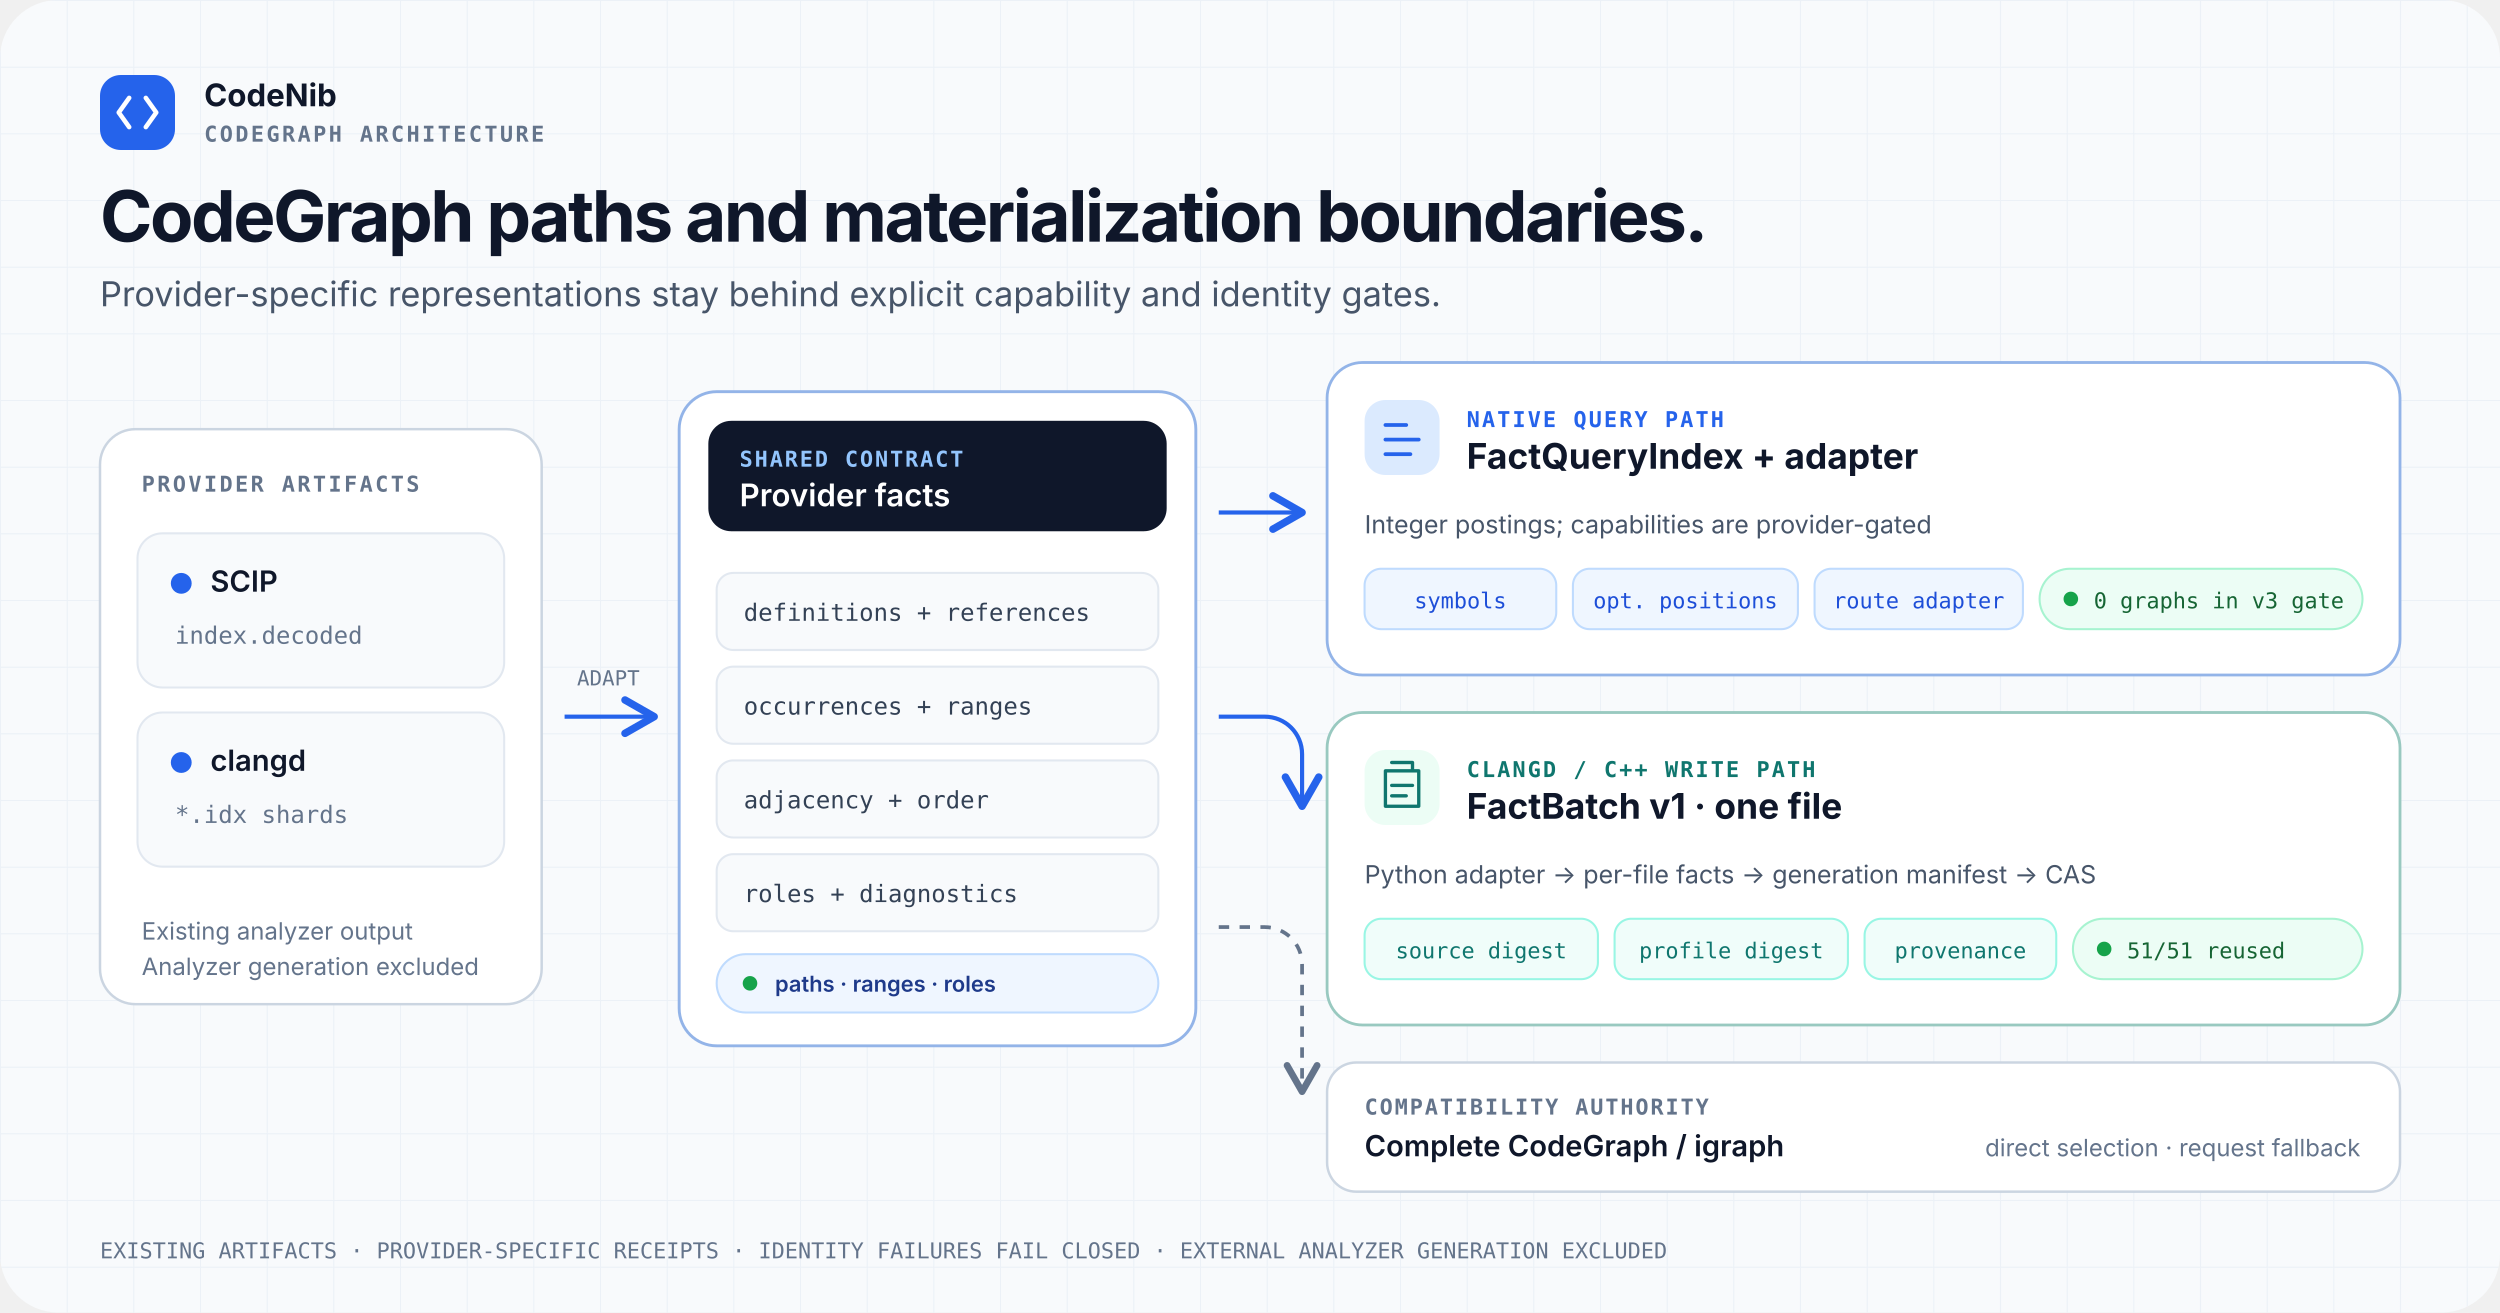
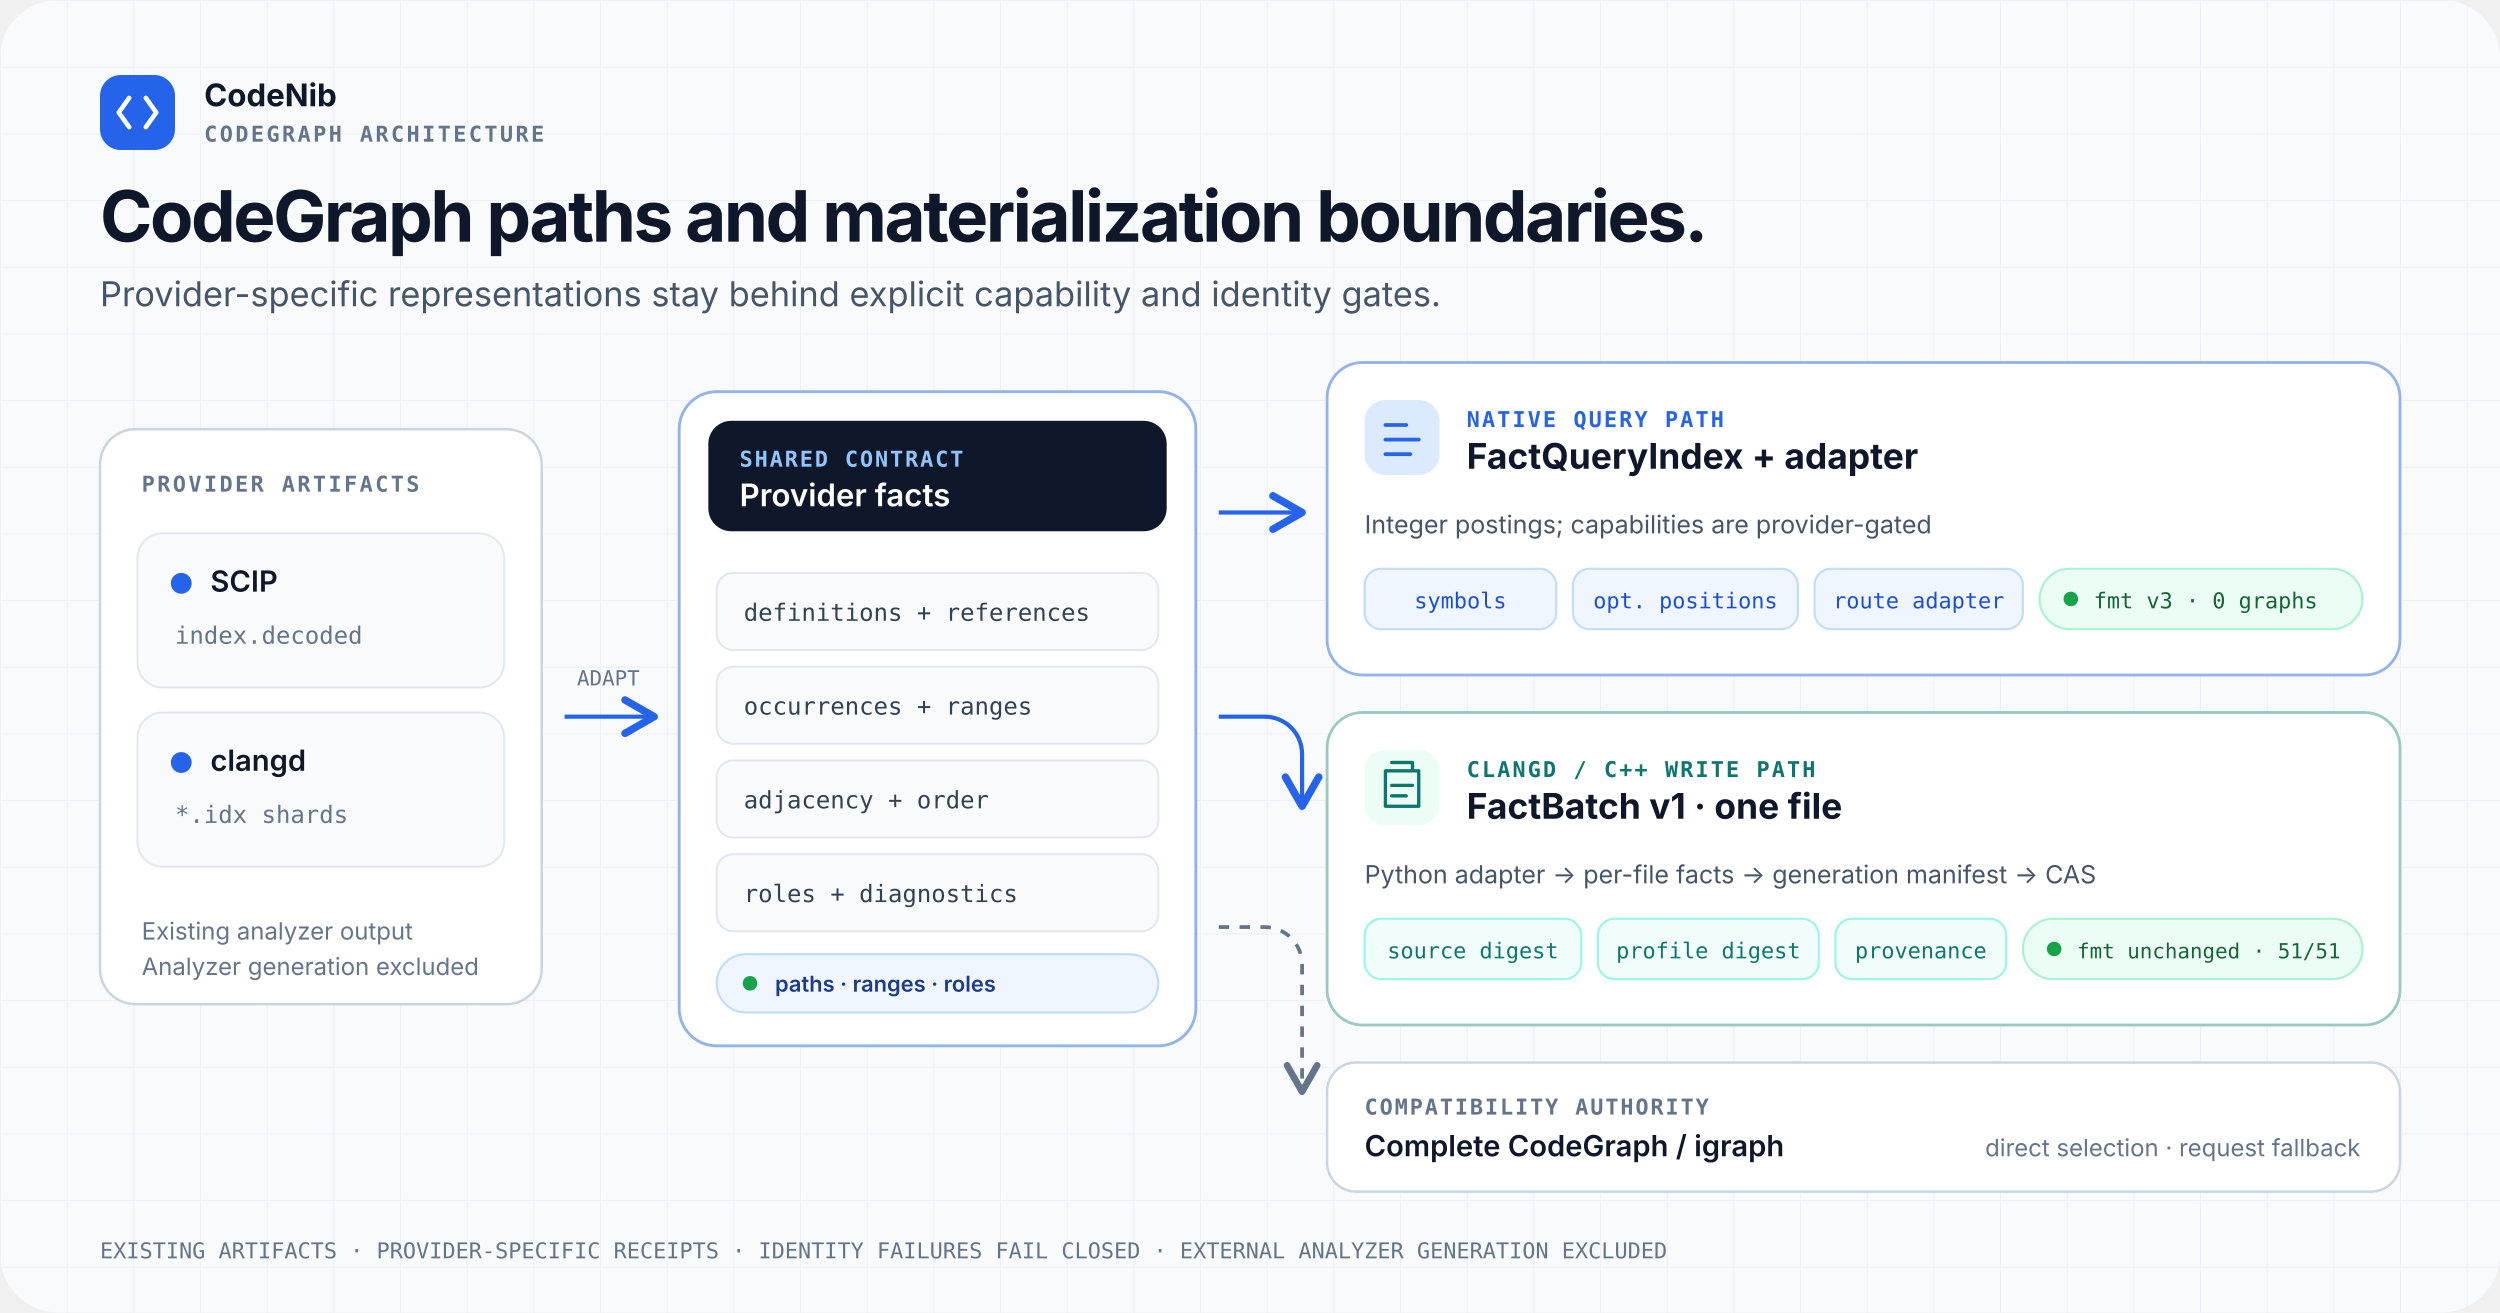
<svg xmlns="http://www.w3.org/2000/svg" width="1200" height="630" viewBox="0 0 1200 630" role="img" aria-labelledby="title description">
  <defs>
    <pattern id="grid" width="32" height="32" patternUnits="userSpaceOnUse">
      <path d="M32 0H0V32" fill="none" stroke="#dbe5f1" stroke-width="1" opacity=".42" />
    </pattern>
    <marker id="arrow" markerWidth="10" markerHeight="10" refX="8" refY="5" orient="auto" markerUnits="strokeWidth">
      <path d="M1 1l7 4-7 4" fill="none" stroke="#2563eb" stroke-width="1.8" stroke-linecap="round" stroke-linejoin="round" />
    </marker>
    <marker id="arrow-muted" markerWidth="10" markerHeight="10" refX="8" refY="5" orient="auto" markerUnits="strokeWidth">
      <path d="M1 1l7 4-7 4" fill="none" stroke="#64748b" stroke-width="1.8" stroke-linecap="round" stroke-linejoin="round" />
    </marker>
  </defs>
  <rect width="1200" height="630" rx="28" fill="#f8fafc" />
  <rect width="1200" height="630" rx="28" fill="url(#grid)" />
  <g font-family="Geist, Inter, ui-sans-serif, system-ui, sans-serif">
    <g transform="translate(48 36)">
      <rect width="36" height="36" rx="10" fill="#2563eb" />
      <path d="m14 11-5 7 5 7m8-14 5 7-5 7" fill="none" stroke="#fff" stroke-width="2.2" stroke-linecap="round" stroke-linejoin="round" />
      <text x="50" y="15" fill="#0f172a" font-size="15" font-weight="650">CodeNib</text>
      <text x="50" y="32" fill="#64748b" font-family="Geist Mono, ui-monospace, monospace" font-size="10.5" font-weight="620" letter-spacing="1.15">CODEGRAPH ARCHITECTURE</text>
    </g>
    <text x="48" y="116" fill="#0f172a" font-size="34" font-weight="660" letter-spacing="-1.15">CodeGraph paths and materialization boundaries.</text>
    <text x="48" y="147" fill="#475569" font-size="16.5">Provider-specific representations stay behind explicit capability and identity gates.</text>
    <g transform="translate(48 206)">
      <rect width="212" height="276" rx="17" fill="#fff" stroke="#cbd5e1" stroke-width="1.2" />
      <text x="20" y="30" fill="#64748b" font-family="Geist Mono, ui-monospace, monospace" font-size="10.5" font-weight="680" letter-spacing="1.15">PROVIDER ARTIFACTS</text>
      <g transform="translate(18 50)">
        <rect width="176" height="74" rx="12" fill="#f8fafc" stroke="#e2e8f0" />
        <circle cx="21" cy="24" r="5" fill="#2563eb" />
        <text x="35" y="28" fill="#0f172a" font-size="14" font-weight="640">SCIP</text>
        <text x="18" y="53" fill="#64748b" font-family="Geist Mono, ui-monospace, monospace" font-size="11.5">index.decoded</text>
      </g>
      <g transform="translate(18 136)">
        <rect width="176" height="74" rx="12" fill="#f8fafc" stroke="#e2e8f0" />
        <circle cx="21" cy="24" r="5" fill="#2563eb" />
        <text x="35" y="28" fill="#0f172a" font-size="14" font-weight="640">clangd</text>
        <text x="18" y="53" fill="#64748b" font-family="Geist Mono, ui-monospace, monospace" font-size="11.5">*.idx shards</text>
      </g>
      <text x="20" y="245" fill="#64748b" font-size="11.5">Existing analyzer output</text>
      <text x="20" y="262" fill="#64748b" font-size="11.5">Analyzer generation excluded</text>
    </g>
    <path d="M271 344h43" fill="none" stroke="#2563eb" stroke-width="2" marker-end="url(#arrow)" />
    <text x="292" y="329" text-anchor="middle" fill="#64748b" font-family="Geist Mono, ui-monospace, monospace" font-size="10">ADAPT</text>
    <g transform="translate(326 188)">
      <rect width="248" height="314" rx="18" fill="#fff" stroke="#93b4e8" stroke-width="1.4" />
      <rect x="14" y="14" width="220" height="53" rx="11" fill="#0f172a" />
      <text x="29" y="36" fill="#93c5fd" font-family="Geist Mono, ui-monospace, monospace" font-size="10.5" font-weight="650" letter-spacing=".9">SHARED CONTRACT</text>
      <text x="29" y="55" fill="#fff" font-size="15" font-weight="640">Provider facts</text>
      <g transform="translate(18 87)" font-family="Geist Mono, ui-monospace, monospace" font-size="11.5">
        <g fill="#f8fafc" stroke="#e2e8f0">
          <rect width="212" height="37" rx="8" />
          <rect y="45" width="212" height="37" rx="8" />
          <rect y="90" width="212" height="37" rx="8" />
          <rect y="135" width="212" height="37" rx="8" />
        </g>
        <g fill="#334155">
          <text x="13" y="23">definitions + references</text>
          <text x="13" y="68">occurrences + ranges</text>
          <text x="13" y="113">adjacency + order</text>
          <text x="13" y="158">roles + diagnostics</text>
        </g>
      </g>
      <g transform="translate(18 270)">
        <rect width="212" height="28" rx="14" fill="#eff6ff" stroke="#bfdbfe" />
        <circle cx="16" cy="14" r="3.5" fill="#16a34a" />
        <text x="28" y="18" fill="#1e3a8a" font-size="10.5" font-weight="620">paths · ranges · roles</text>
      </g>
    </g>
    <path d="M585 246h40" fill="none" stroke="#2563eb" stroke-width="2" marker-end="url(#arrow)" />
    <path d="M585 344h22c10 0 18 8 18 18v25" fill="none" stroke="#2563eb" stroke-width="2" marker-end="url(#arrow)" />
    <path d="M585 445h22c10 0 18 8 18 18v61" fill="none" stroke="#64748b" stroke-width="1.8" stroke-dasharray="5 5" marker-end="url(#arrow-muted)" />
    <g transform="translate(637 174)">
      <rect width="515" height="150" rx="17" fill="#fff" stroke="#93b4e8" stroke-width="1.35" />
      <rect x="18" y="18" width="36" height="36" rx="10" fill="#dbeafe" />
      <path d="M28 37h16M28 30h10M28 44h12" fill="none" stroke="#2563eb" stroke-width="1.8" stroke-linecap="round" />
      <text x="67" y="31" fill="#2563eb" font-family="Geist Mono, ui-monospace, monospace" font-size="10.5" font-weight="680" letter-spacing="1">NATIVE QUERY PATH</text>
      <text x="67" y="51" fill="#0f172a" font-size="17" font-weight="650">FactQueryIndex + adapter</text>
      <text x="18" y="82" fill="#475569" font-size="12">Integer postings; capabilities are provider-gated</text>
      <g transform="translate(18 99)" font-family="Geist Mono, ui-monospace, monospace" font-size="10.5">
        <rect width="92" height="29" rx="8" fill="#eff6ff" stroke="#bfdbfe" />
        <rect x="100" width="108" height="29" rx="8" fill="#eff6ff" stroke="#bfdbfe" />
        <rect x="216" width="100" height="29" rx="8" fill="#eff6ff" stroke="#bfdbfe" />
        <text x="46" y="19" text-anchor="middle" fill="#1d4ed8">symbols</text>
        <text x="154" y="19" text-anchor="middle" fill="#1d4ed8">opt. positions</text>
        <text x="266" y="19" text-anchor="middle" fill="#1d4ed8">route adapter</text>
        <rect x="324" width="155" height="29" rx="14.5" fill="#ecfdf5" stroke="#a7f3d0" />
        <circle cx="339" cy="14.5" r="3.5" fill="#16a34a" />
-         <text x="350" y="19" fill="#166534">0 graphs in v3 gate</text>
+         <text x="350" y="19" fill="#166534">fmt v3 · 0 graphs</text>
      </g>
    </g>
    <g transform="translate(637 342)">
      <rect width="515" height="150" rx="17" fill="#fff" stroke="#99c9c0" stroke-width="1.35" />
      <rect x="18" y="18" width="36" height="36" rx="10" fill="#ecfdf5" />
      <path d="M28 28h16v17H28zM31 24h10v4H31m0 7h10m-10 5h7" fill="none" stroke="#0f766e" stroke-width="1.6" stroke-linecap="round" stroke-linejoin="round" />
      <text x="67" y="31" fill="#0f766e" font-family="Geist Mono, ui-monospace, monospace" font-size="10.5" font-weight="680" letter-spacing="1">CLANGD / C++ WRITE PATH</text>
      <text x="67" y="51" fill="#0f172a" font-size="17" font-weight="650">FactBatch v1 · one file</text>
      <text x="18" y="82" fill="#475569" font-size="12">Python adapter → per-file facts → generation manifest → CAS</text>
      <g transform="translate(18 99)" font-family="Geist Mono, ui-monospace, monospace" font-size="10.5">
-         <rect width="112" height="29" rx="8" fill="#f0fdfa" stroke="#99f6e4" />
-         <rect x="120" width="112" height="29" rx="8" fill="#f0fdfa" stroke="#99f6e4" />
-         <rect x="240" width="92" height="29" rx="8" fill="#f0fdfa" stroke="#99f6e4" />
-         <text x="56" y="19" text-anchor="middle" fill="#0f766e">source digest</text>
-         <text x="176" y="19" text-anchor="middle" fill="#0f766e">profile digest</text>
-         <text x="286" y="19" text-anchor="middle" fill="#0f766e">provenance</text>
-         <rect x="340" width="139" height="29" rx="14.5" fill="#ecfdf5" stroke="#a7f3d0" />
-         <circle cx="355" cy="14.5" r="3.5" fill="#16a34a" />
-         <text x="366" y="19" fill="#166534">51/51 reused</text>
+         <rect width="104" height="29" rx="8" fill="#f0fdfa" stroke="#99f6e4" />
+         <rect x="112" width="106" height="29" rx="8" fill="#f0fdfa" stroke="#99f6e4" />
+         <rect x="226" width="82" height="29" rx="8" fill="#f0fdfa" stroke="#99f6e4" />
+         <text x="52" y="19" text-anchor="middle" fill="#0f766e">source digest</text>
+         <text x="165" y="19" text-anchor="middle" fill="#0f766e">profile digest</text>
+         <text x="267" y="19" text-anchor="middle" fill="#0f766e">provenance</text>
+         <rect x="316" width="163" height="29" rx="14.5" fill="#ecfdf5" stroke="#a7f3d0" />
+         <circle cx="331" cy="14.5" r="3.5" fill="#16a34a" />
+         <text x="342" y="19" fill="#166534" font-size="10">fmt unchanged · 51/51</text>
      </g>
    </g>
    <g transform="translate(637 510)">
      <rect width="515" height="62" rx="14" fill="#fff" stroke="#cbd5e1" stroke-width="1.2" />
      <text x="18" y="25" fill="#64748b" font-family="Geist Mono, ui-monospace, monospace" font-size="10.5" font-weight="680" letter-spacing=".9">COMPATIBILITY AUTHORITY</text>
      <text x="18" y="45" fill="#0f172a" font-size="14" font-weight="640">Complete CodeGraph / igraph</text>
      <text x="496" y="45" text-anchor="end" fill="#64748b" font-size="11.5">direct selection · request fallback</text>
    </g>
    <text x="48" y="604" fill="#64748b" font-family="Geist Mono, ui-monospace, monospace" font-size="10.5">EXISTING ARTIFACTS · PROVIDER-SPECIFIC RECEIPTS · IDENTITY FAILURES FAIL CLOSED · EXTERNAL ANALYZER GENERATION EXCLUDED</text>
  </g>
</svg>
